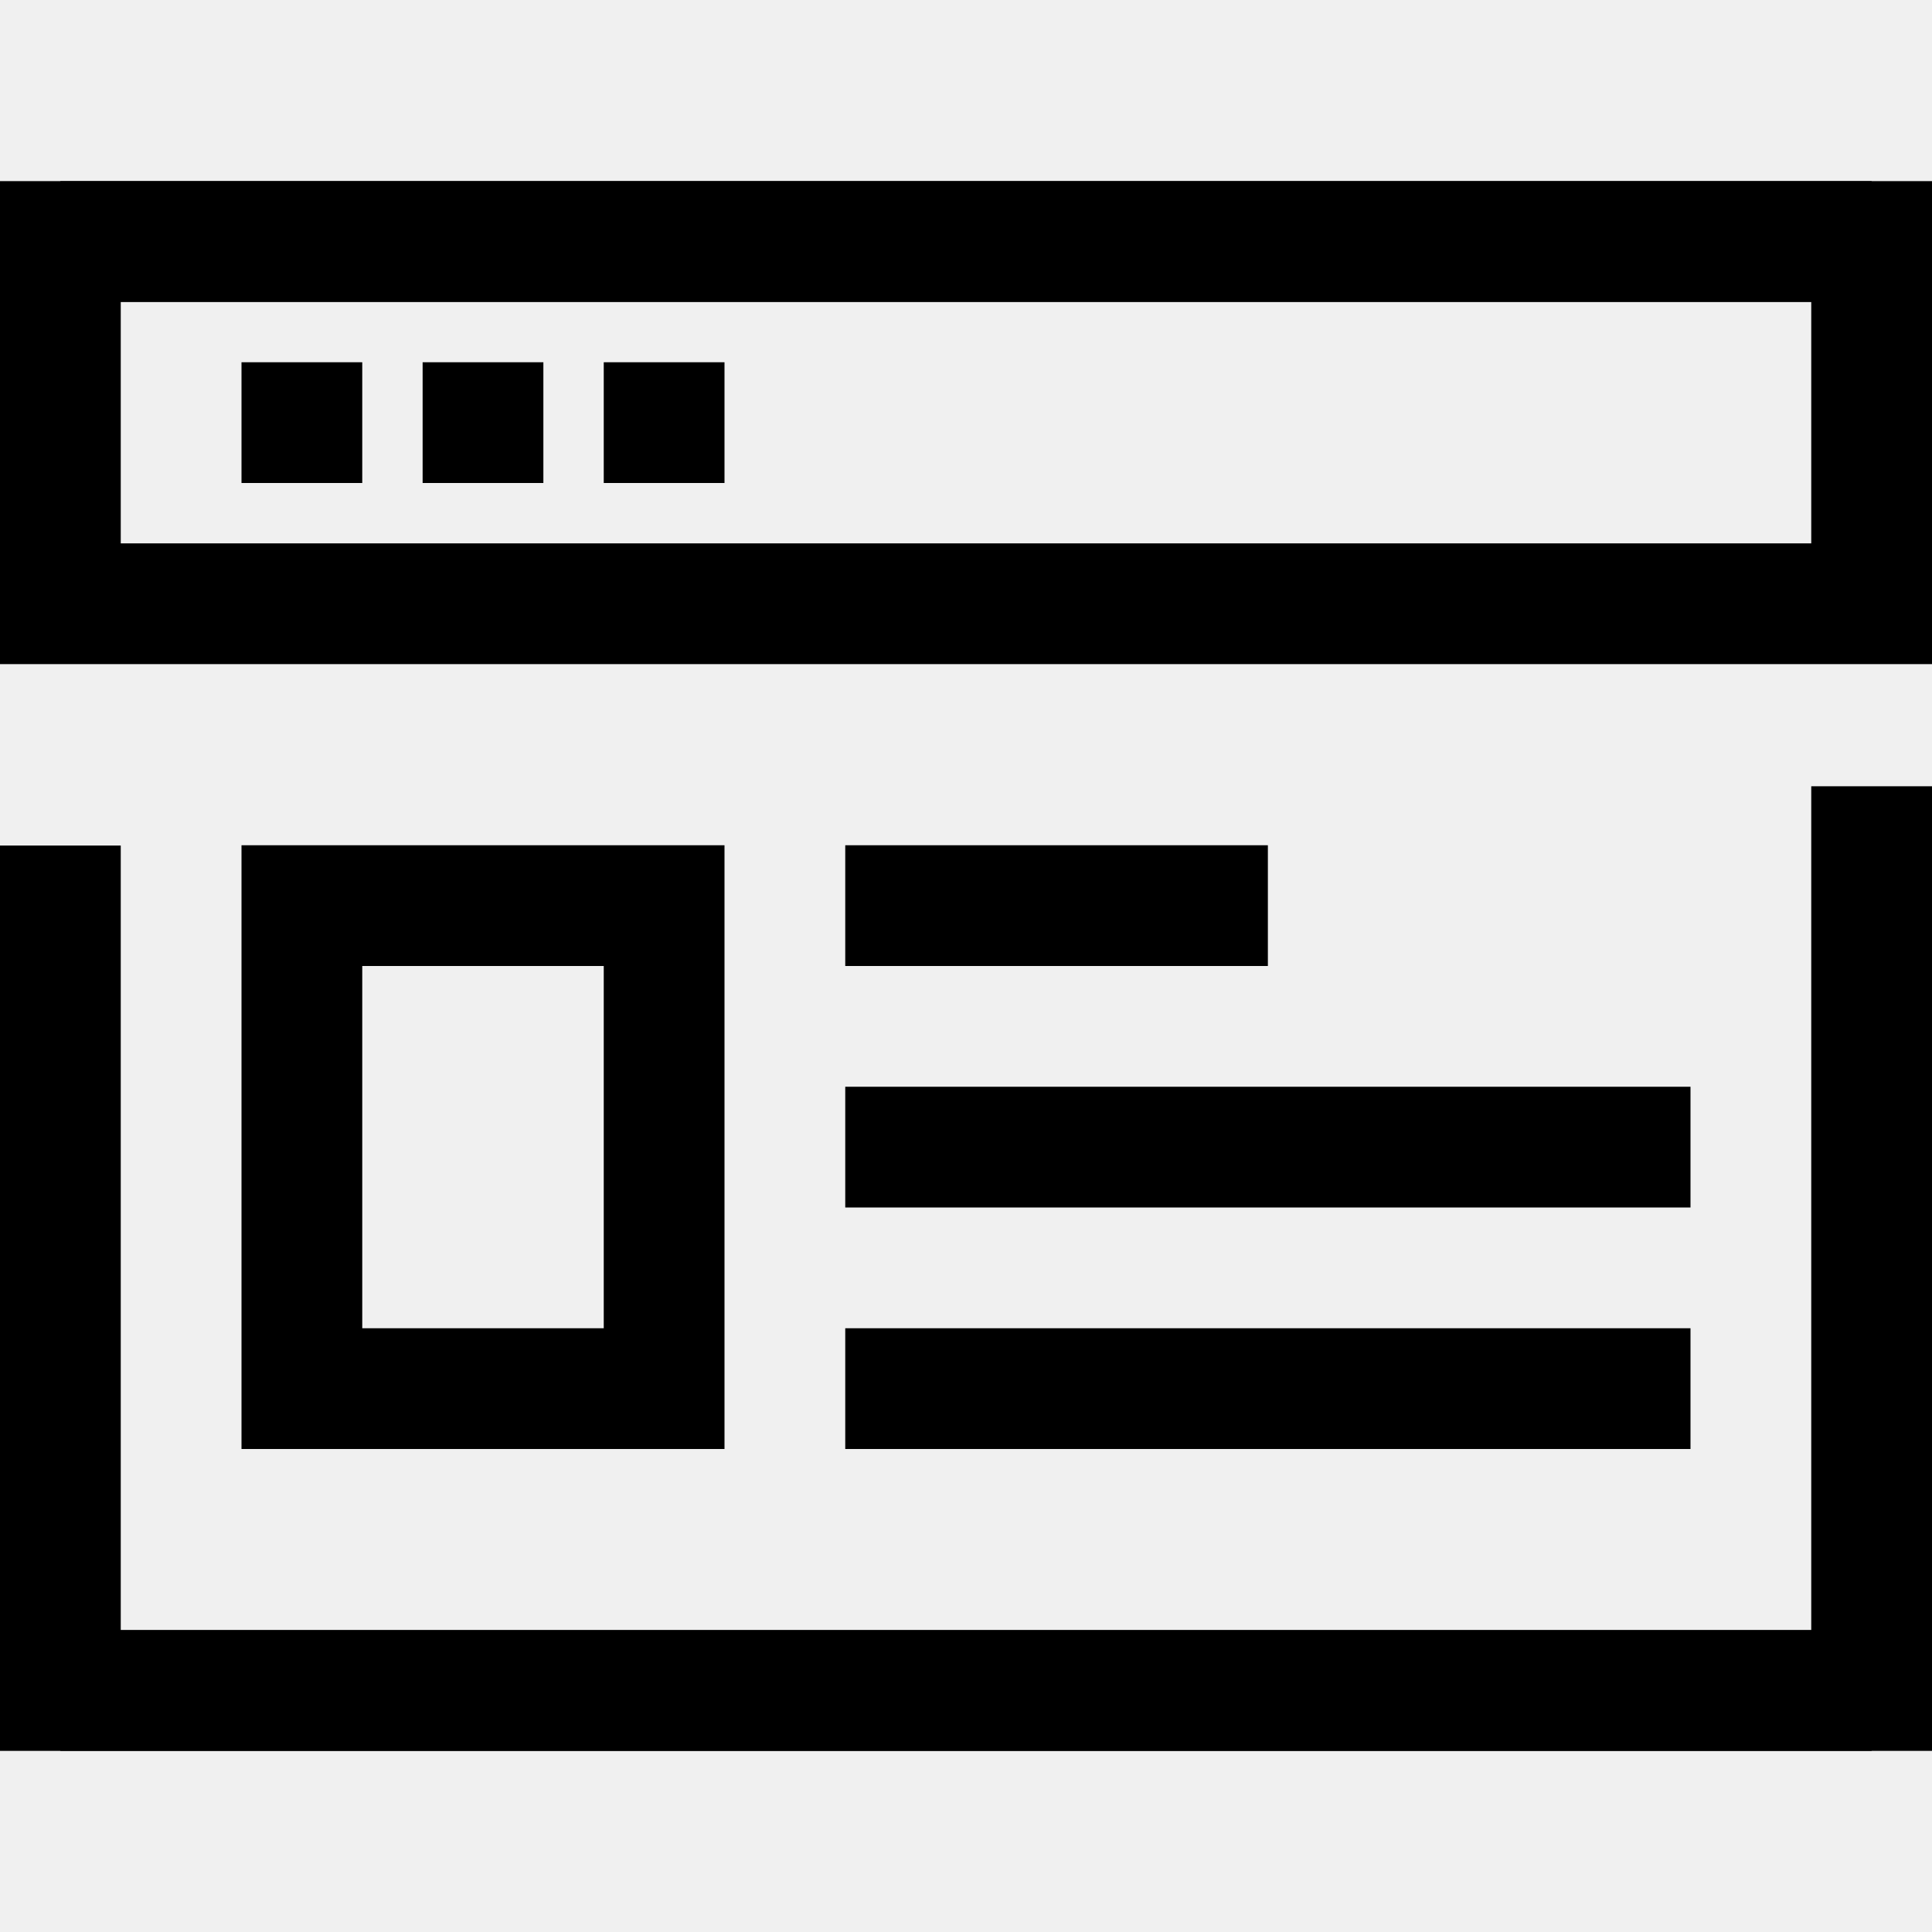
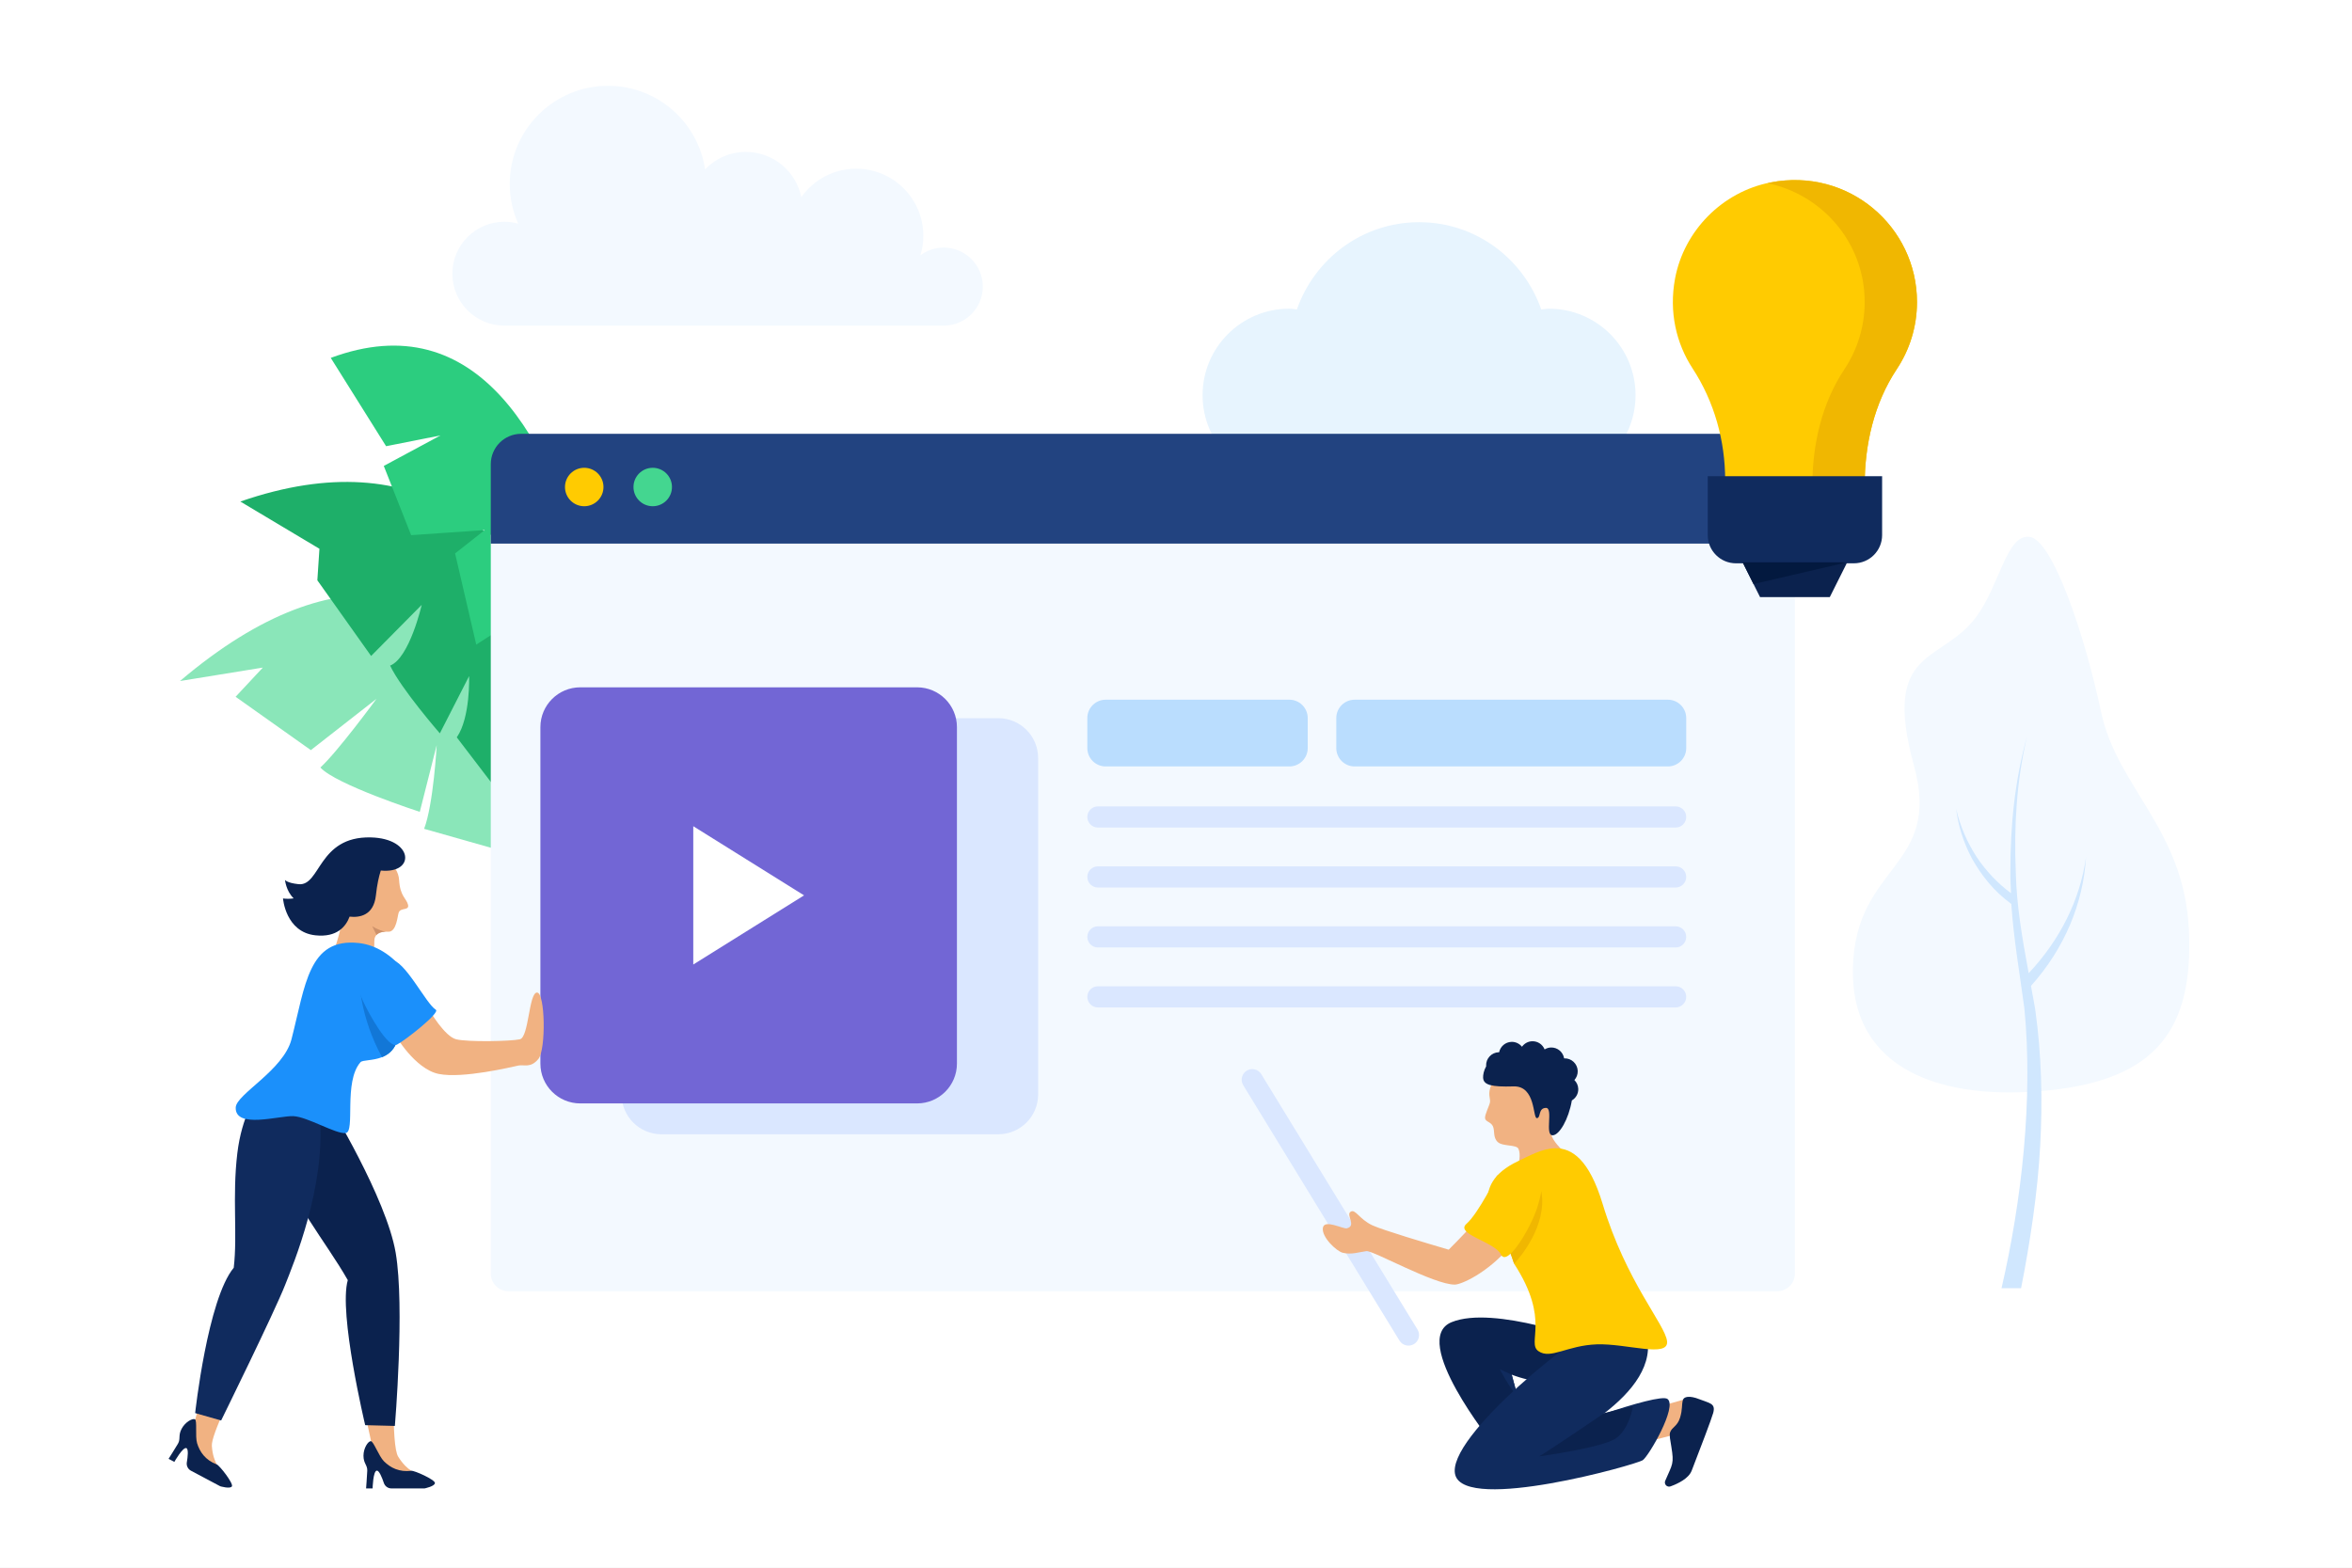
- <svg xmlns="http://www.w3.org/2000/svg" t="1625712907143" class="icon" viewBox="0 0 1024 1024" version="1.1" p-id="2438" width="128" height="128">
-   <defs>
-     <style type="text/css" />
-   </defs>
-   <path d="M32 96l960 0 0 64-960 0 0-64z" p-id="2439" />
-   <path d="M32 864l960 0 0 64-960 0 0-64z" p-id="2440" />
-   <path d="M128 192l64 0 0 64-64 0 0-64z" p-id="2441" />
-   <path d="M224 192l64 0 0 64-64 0 0-64z" p-id="2442" />
-   <path d="M320 192l64 0 0 64-64 0 0-64z" p-id="2443" />
-   <path d="M384 768l-256 0 0-320 256 0 0 320zM192 704l128 0 0-192-128 0 0 192z" p-id="2444" />
-   <path d="M448 448l224 0 0 64-224 0 0-64z" p-id="2445" />
-   <path d="M1024 352l-1024 0 0-256 1024 0 0 256zM64 288l896 0 0-128-896 0 0 128z" p-id="2446" />
-   <path d="M1024 928l-1024 0 0-479.84 64 0 0 415.84 896 0 0-447.264 64 0z" p-id="2447" />
-   <path d="M448 576l448 0 0 64-448 0 0-64z" p-id="2448" />
-   <path d="M448 704l448 0 0 64-448 0 0-64z" p-id="2449" />
+ <svg xmlns="http://www.w3.org/2000/svg" width="600px" height="400px" viewBox="0 0 600 400" version="1.1">
+   <g id="Teamwork-Video-Production" stroke="none" stroke-width="1" fill="none" fill-rule="evenodd">
+     <rect fill="#FFFFFF" x="0" y="0" width="600" height="400" />
+     <g id="plant_24_" transform="translate(45.70157, 87.58145)" fill-rule="nonzero">
+       <path d="M116.645,137.942 C116.645,137.942 83.72,15.299 0.212,86.185 L21.351,82.753 L14.401,90.203 L33.597,103.814 L50.337,90.727 C50.337,90.727 40.456,104.211 36.027,108.249 C39.932,112.601 61.386,119.564 61.386,119.564 L65.702,102.543 C65.702,102.543 64.886,117.595 62.495,123.895 L82.923,129.693 L87.028,118.773 L93.238,129.316 L116.645,137.942 Z" id="Path" fill="#8AE6B9" />
+       <path d="M114.829,141.546 C114.829,141.546 108.397,8.241 15.611,40.387 L35.788,52.441 L35.255,60.483 L48.969,79.792 L61.879,66.741 C61.879,66.741 58.797,80.276 53.821,82.251 C56.624,88.179 66.504,99.533 66.504,99.533 L73.974,84.923 C73.974,84.923 74.335,95.497 70.823,100.556 L84.745,118.783 L90.795,109.995 L86.91,121.546 L114.829,141.546 Z" id="Path" fill="#1EAF69" />
+       <path d="M114.889,141.555 C114.889,141.555 113.363,-23.977 38.677,3.733 L52.792,26.267 L66.667,23.519 L52.203,31.3 L59.179,48.966 L77.958,47.666 L70.392,53.626 L75.791,76.891 L86.197,70.18 C86.197,70.18 84.64,80.651 80.39,84.211 L90.358,107.489 L97.694,101.284 L91.92,111.038 L114.889,141.555 Z" id="Path" fill="#2CCD7F" />
+     </g>
+     <g id="cloud_4_" transform="translate(305.9529, 56.09023)" fill="#E7F4FE" fill-rule="nonzero">
+       <path d="M89.189,22.675 C88.514,22.675 87.879,22.813 87.221,22.873 C82.712,9.941 70.534,0.604 56.054,0.604 C41.575,0.604 29.397,9.942 24.887,22.873 C24.229,22.813 23.593,22.675 22.919,22.675 C10.72,22.675 0.829,32.556 0.829,44.745 C0.829,56.934 10.72,66.816 22.919,66.816 C28.556,66.816 83.552,66.816 89.189,66.816 C101.388,66.816 111.279,56.934 111.279,44.745 C111.279,32.556 101.389,22.675 89.189,22.675 Z" id="Path" />
+     </g>
+     <g id="browser" transform="translate(124.9476, 110.0752)" fill-rule="nonzero">
+       <path d="M332.942,26.381 L332.942,214.878 C332.942,217.362 330.925,219.377 328.439,219.377 L4.755,219.377 C2.268,219.377 0.252,217.362 0.252,214.878 L0.252,26.381 L332.942,26.381 Z" id="Path" fill="#F3F9FF" />
+       <path d="M332.942,8.363 L332.942,28.63 L0.252,28.63 L0.252,8.363 C0.252,4.082 3.725,0.612 8.01,0.612 L325.183,0.612 C329.468,0.612 332.942,4.082 332.942,8.363 Z" id="Path" fill="#224380" />
+       <ellipse id="Oval" fill="#FFCB01" cx="24.091" cy="14.189" rx="4.908" ry="4.904" />
+       <ellipse id="Oval" fill="#44D690" cx="41.564" cy="14.189" rx="4.908" ry="4.904" />
+       <path d="M129.706,179.338 L43.795,179.338 C38.175,179.338 33.62,174.786 33.62,169.172 L33.62,83.335 C33.62,77.719 38.176,73.169 43.795,73.169 L129.706,73.169 C135.326,73.169 139.881,77.72 139.881,83.335 L139.881,169.172 C139.881,174.786 135.325,179.338 129.706,179.338 Z" id="Path" fill="#DAE7FF" />
+       <path d="M108.994,171.465 L23.083,171.465 C17.463,171.465 12.908,166.913 12.908,161.299 L12.908,75.462 C12.908,69.847 17.464,65.296 23.083,65.296 L108.994,65.296 C114.614,65.296 119.169,69.848 119.169,75.462 L119.169,161.299 C119.169,166.913 114.613,171.465 108.994,171.465 Z" id="Path" fill="#7266D5" />
+       <polygon id="Path" fill="#FFFFFF" points="51.906 100.734 51.906 136.026 80.17 118.38" />
+       <g id="Group" transform="translate(152.1885, 68.38095)">
+         <path d="M51.78,17.103 L4.93,17.103 C2.342,17.103 0.243,15.007 0.243,12.42 L0.243,4.761 C0.243,2.175 2.341,0.077 4.93,0.077 L51.78,0.077 C54.369,0.077 56.467,2.174 56.467,4.761 L56.467,12.42 C56.467,15.007 54.369,17.103 51.78,17.103 Z" id="Path" fill="#BADDFE" />
+         <path d="M148.337,17.103 L68.44,17.103 C65.852,17.103 63.753,15.007 63.753,12.42 L63.753,4.761 C63.753,2.175 65.851,0.077 68.44,0.077 L148.337,0.077 C150.925,0.077 153.024,2.174 153.024,4.761 L153.024,12.42 C153.024,15.007 150.925,17.103 148.337,17.103 Z" id="Path" fill="#BADDFE" />
+         <path d="M150.323,32.694 L2.945,32.694 C1.453,32.694 0.243,31.486 0.243,29.995 L0.243,29.995 C0.243,28.504 1.453,27.296 2.945,27.296 L150.322,27.296 C151.814,27.296 153.023,28.504 153.023,29.995 L153.023,29.995 C153.023,31.485 151.814,32.694 150.323,32.694 Z" id="Path" fill="#DAE7FF" />
+         <path d="M150.323,47.994 L2.945,47.994 C1.453,47.994 0.243,46.786 0.243,45.295 L0.243,45.295 C0.243,43.804 1.453,42.596 2.945,42.596 L150.322,42.596 C151.814,42.596 153.023,43.804 153.023,45.295 L153.023,45.295 C153.023,46.786 151.814,47.994 150.323,47.994 Z" id="Path" fill="#DAE7FF" />
+         <path d="M150.323,63.295 L2.945,63.295 C1.453,63.295 0.243,62.086 0.243,60.595 L0.243,60.595 C0.243,59.105 1.453,57.896 2.945,57.896 L150.322,57.896 C151.814,57.896 153.023,59.105 153.023,60.595 L153.023,60.595 C153.023,62.086 151.814,63.295 150.323,63.295 Z" id="Path" fill="#DAE7FF" />
+         <path d="M150.323,78.596 L2.945,78.596 C1.453,78.596 0.243,77.387 0.243,75.897 L0.243,75.897 C0.243,74.406 1.453,73.197 2.945,73.197 L150.322,73.197 C151.814,73.197 153.023,74.406 153.023,75.897 L153.023,75.897 C153.023,77.387 151.814,78.596 150.323,78.596 Z" id="Path" fill="#DAE7FF" />
+       </g>
+     </g>
+     <g id="woman_11_" transform="translate(43, 213.5464)" fill-rule="nonzero">
+       <g id="Group" transform="translate(28.81675, 0)">
+         <g transform="translate(12.60733, 3.598997)" id="Path">
+           <path d="M7.889,0.81 C-2.281,1.744 3.48,11.73 3.105,15.983 C2.731,20.237 0.382,26.663 0.382,26.663 L10.625,28.339 C10.625,28.339 11.113,24.883 11.064,23.082 C11.014,21.282 12.355,20.438 14.572,20.588 C16.789,20.738 16.965,16.426 17.306,15.639 C17.865,14.35 20.029,15.267 19.665,13.701 C19.3,12.136 17.626,11.552 17.392,7.428 C17.158,3.305 12.716,0.366 7.889,0.81 Z" fill="#F1B282" />
+           <path d="M14.004,20.572 C12.943,20.581 12.127,20.862 11.625,21.403 L10.536,19.197 C11.694,19.935 13.332,20.527 14.004,20.572 Z" fill="#CD916A" />
+         </g>
+         <path d="M22.758,0.12 C9.265,-0.184 9.98,12.657 4.323,12.051 C1.325,11.73 0.886,10.96 0.886,10.96 C0.886,10.96 1.13,13.76 3.095,15.675 C2.212,15.807 1.279,15.821 0.377,15.7 C0.377,15.7 1.024,24.285 8.644,25.102 C14.175,25.695 16.443,22.817 17.367,20.334 C19.778,20.609 23.513,20.154 24.077,14.896 C24.378,12.097 24.848,10.056 25.329,8.574 C34.276,9.459 33.704,0.365 22.758,0.12 Z" id="Path" fill="#0B224E" />
+       </g>
+       <path d="M11.044,155.385 C10.947,153.989 12.31,150.44 14.362,145.893 L7.972,144.205 C7.556,145.897 7.101,147.635 6.569,149.443 C5.769,152.167 5.139,153.261 5.04,154.521 C4.942,155.782 9.709,161.662 9.709,161.662 L13.246,161.339 C13.246,161.339 11.355,159.84 11.044,155.385 Z" id="Path" fill="#F1B282" />
+       <path d="M58.588,158.144 C57.643,156.632 57.394,151.081 57.369,144.205 L49.432,144.205 C50.202,147.593 51.039,151.087 51.846,154.997 C52.419,157.778 52.376,159.039 52.882,160.199 C53.388,161.358 60.359,164.313 60.359,164.313 L63.33,162.37 C63.329,162.369 60.956,161.932 58.588,158.144 Z" id="Path" fill="#F1B282" />
+       <path d="M16.167,165.69 C15.767,166.441 13.179,165.675 13.179,165.675 L5.711,161.707 C4.934,161.294 4.515,160.433 4.661,159.565 C4.897,158.165 5.116,156.21 4.559,155.955 C3.68,155.552 1.474,159.456 1.474,159.456 L0.005,158.676 C0.005,158.676 1.688,156.035 2.403,154.81 C3.119,153.585 2.403,152.757 3.337,151.001 C4.271,149.247 6.139,148.274 6.74,148.594 C7.342,148.913 6.747,152.95 7.283,154.704 C7.962,156.926 9.4,159.007 12.308,160.118 C13.053,160.403 16.567,164.938 16.167,165.69 Z" id="Path" fill="#0B224E" />
+       <path d="M67.954,164.84 C67.954,165.692 65.309,166.229 65.309,166.229 L56.85,166.229 C55.97,166.229 55.195,165.665 54.917,164.83 C54.467,163.484 53.742,161.655 53.131,161.691 C52.166,161.748 52.052,166.23 52.052,166.23 L50.389,166.23 C50.389,166.23 50.633,163.108 50.69,161.691 C50.746,160.274 49.724,159.878 49.724,157.891 C49.724,155.903 50.917,154.168 51.598,154.168 C52.28,154.168 53.65,158.013 54.948,159.309 C56.593,160.953 58.839,162.116 61.929,161.732 C62.72,161.633 67.954,163.989 67.954,164.84 Z" id="Path" fill="#0B224E" />
+       <path d="M40.918,68.226 C40.918,68.226 55.55,92.077 57.942,106.107 C60.297,119.917 57.733,150.283 57.733,150.283 L50.161,150.089 C50.161,150.089 43.323,121.444 45.72,113.081 C40.161,103.28 30.569,92.008 29.634,83.913 C29.274,80.794 36.166,70.673 40.918,68.226 Z" id="Path" fill="#0B224E" />
+       <path d="M22.452,66.038 C22.452,66.038 18.69,71.044 17.539,80.733 C16.215,91.883 17.625,101.451 16.627,109.924 C9.948,117.973 6.785,147.008 6.785,147.008 L13.412,148.894 C13.412,148.894 26.998,121.274 29.723,114.347 C31.851,108.938 40.161,89.121 38.577,71.084 C38.577,71.083 30.946,64.624 22.452,66.038 Z" id="Path" fill="#102B5E" />
+       <path d="M66.654,44.401 C66.654,44.401 70.429,50.897 73.366,51.63 C76.302,52.364 87.313,52.154 89.62,51.63 C91.927,51.107 91.882,39.808 93.98,39.703 C96.077,39.599 96.332,54.249 94.339,56.66 C92.346,59.069 90.668,58.022 89.2,58.336 C87.733,58.65 75.034,61.726 68.901,60.469 C62.766,59.212 57.733,50.393 57.733,50.393 C57.733,50.393 61.725,44.296 66.654,44.401 Z" id="Path" fill="#F1B282" />
+       <path d="M63.036,43.143 C62.345,45.819 59.12,45.794 58.765,49.772 C58.663,50.911 58.428,51.862 58.093,52.658 C57.29,54.589 55.911,55.612 54.461,56.188 C52.071,57.138 49.487,56.877 48.963,57.476 C44.56,62.506 47.708,75.239 45.191,75.555 C42.674,75.869 35.455,71.401 31.839,71.244 C28.221,71.087 16.924,74.579 17.133,69.026 C17.26,65.641 29.313,59.545 31.352,51.651 C34.923,37.825 35.665,25.646 48.534,27.071 C57.688,28.083 64.294,38.273 63.036,43.143 Z" id="Path" fill="#1B90FB" />
+       <path d="M58.093,52.658 C57.29,54.589 55.911,55.612 54.461,56.188 C48.857,46.052 48.657,36.643 48.657,36.643 L58.093,52.658 Z" id="Path" fill="#1277D7" />
+       <path d="M56.6,31.318 C60.243,31.279 65.604,42.515 68.174,44.087 C69.381,44.82 60.467,51.841 58.265,52.993 C56.062,54.145 51.029,45.03 49.56,41.782 C48.092,38.534 45.119,31.444 56.6,31.318 Z" id="Path" fill="#1B90FB" />
+     </g>
+     <g id="man_7_" transform="translate(315.8586, 264.8321)" fill-rule="nonzero">
+       <path d="M41.141,77.215 L1.289,12.059 C0.511,10.787 0.912,9.126 2.185,8.349 L2.185,8.349 C3.458,7.571 5.12,7.973 5.898,9.244 L45.751,74.399 C46.529,75.672 46.128,77.333 44.855,78.11 L44.855,78.11 C43.582,78.887 41.919,78.486 41.141,77.215 Z" id="Path" fill="#DAE7FF" />
+       <g id="man_6_" transform="translate(20.71204, 0)">
+         <g id="Group" transform="translate(41.42408, 0)">
+           <path d="M25.082,32.41 C25.082,32.41 17.327,26.877 17.739,24.069 C18.152,21.262 18.416,11.068 14.715,10.186 C11.013,9.304 3.74,9.276 2.512,11.859 C1.356,14.293 2.311,15.467 2.093,16.467 C1.875,17.468 0.756,19.551 0.846,20.48 C0.937,21.409 2.367,21.401 2.868,22.579 C3.37,23.757 2.829,25.405 4.092,26.57 C5.355,27.734 8.865,27.158 9.368,28.296 C10.609,31.096 7.636,37.16 7.636,37.16 L8.146,45.448 C8.147,45.45 20.049,49.705 25.082,32.41 Z" id="Path" fill="#F1B282" />
+           <path d="M24.623,13.005 C24.596,12.116 24.218,11.324 23.631,10.746 C24.182,10.133 24.511,9.32 24.485,8.431 C24.429,6.597 22.897,5.156 21.062,5.211 C21.047,5.211 21.033,5.217 21.017,5.217 C20.749,3.602 19.335,2.389 17.652,2.439 C17.059,2.457 16.515,2.643 16.04,2.93 C15.535,1.675 14.298,0.802 12.866,0.845 C11.784,0.877 10.849,1.431 10.266,2.248 C9.635,1.467 8.668,0.972 7.586,1.005 C6.016,1.053 4.741,2.184 4.439,3.657 C4.405,3.657 4.374,3.648 4.341,3.649 C2.505,3.705 1.063,5.237 1.118,7.069 C1.12,7.122 1.135,7.169 1.138,7.22 C0.497,8.361 0.329,9.448 0.349,10.113 C0.407,12.007 2.439,12.538 8.125,12.366 C13.81,12.194 12.995,20.495 14.061,20.463 C15.127,20.431 14.339,17.908 16.353,17.847 C18.366,17.785 15.973,24.907 18.106,24.842 C19.788,24.791 22.156,20.818 22.988,15.95 C23.993,15.353 24.661,14.256 24.623,13.005 Z" id="Path" fill="#0B224E" />
+         </g>
+         <path d="M39.286,47.491 C39.286,47.491 35.457,51.599 32.996,54.028 C27.352,52.369 16.117,49.011 13.562,47.827 C10.115,46.229 9.198,43.518 7.958,44.359 C6.718,45.201 9.544,47.891 7.046,48.574 C6.092,48.835 1.227,46.125 0.895,48.48 C0.564,50.835 4.339,54.38 5.918,54.801 C8.128,55.39 10.326,54.599 12.011,54.393 C13.696,54.188 29.319,62.997 34.568,62.939 C36.215,62.921 42.832,59.991 48.511,53.361 C54.193,46.728 41.935,45.004 39.286,47.491 Z" id="Path" fill="#F1B282" />
+         <path d="M93.699,92.056 L86.405,94.154 L84.412,102.819 L92.366,100.783 C92.367,100.784 95.491,98.417 93.699,92.056 Z" id="Path" fill="#F1B282" />
+         <path d="M92.752,92.36 C92.976,91.561 94.357,91.151 96.954,92.187 C99.551,93.224 101.15,93.207 100.471,95.685 C100.045,97.241 97.105,104.922 94.978,110.419 C94.21,112.405 91.541,113.708 89.577,114.422 C89.176,114.568 88.726,114.462 88.433,114.151 C88.141,113.841 88.06,113.386 88.23,112.995 C90.116,108.633 90.513,108.697 89.792,104.302 C89.53,102.705 89.233,101.344 89.47,100.646 C89.929,99.288 91.338,99.127 92.016,96.889 C92.694,94.649 92.365,93.741 92.752,92.36 Z" id="Path" fill="#0B224E" />
+         <path d="M33.712,72.531 C22.889,76.984 44.214,103.502 44.214,103.502 L52.283,98.91 C52.283,98.91 50.645,91.492 49.07,85.92 C51.433,86.823 54.992,87.843 59.144,87.899 C66.66,88.001 69.478,77.539 69.478,77.539 C69.478,77.539 44.535,68.078 33.712,72.531 Z" id="Path" fill="#0B224E" />
+         <path d="M88.806,92.115 C87.638,91.245 80.241,93.354 72.481,95.927 C79.857,90.305 85.589,83.183 83.363,75.384 C80.655,67.077 74.19,71.879 74.19,71.879 C67.521,73.717 31.941,101.978 34.68,111.539 C37.419,121.101 80.939,108.868 82.52,107.724 C84.101,106.582 91.391,94.04 88.806,92.115 Z" id="Path" fill="#102B5E" />
+         <path d="M72.718,95.692 C72.718,95.692 58.577,105.335 56.072,106.765 C56.072,106.765 71.98,104.58 75.521,102.253 C79.062,99.926 80.007,94.001 80.007,94.001 L72.718,95.692 Z" id="Path" fill="#0B224E" />
+         <path d="M70.78,78.182 C63.196,78.443 59.015,82.092 55.895,79.922 C52.776,77.753 59.078,72.058 49.689,57.626 C49.297,56.408 48.857,55.183 48.361,53.959 C48.177,53.504 47.784,52.868 47.29,52.09 C44.314,47.405 37.655,37.577 50.711,31.43 C53.469,30.131 56.774,28.213 60.13,28.148 C64.442,28.063 68.838,31.04 72.258,42.327 C78.337,62.392 88.241,73.099 88.703,77.405 C89.164,81.712 78.364,77.92 70.78,78.182 Z" id="Path" fill="#FFCB01" />
+         <path d="M56.634,39.146 C58.198,47.973 51.006,56.206 49.689,57.625 C49.297,56.407 48.857,55.182 48.361,53.958 C48.177,53.504 47.784,52.867 47.29,52.089 C47.296,51.262 47.386,50.41 47.565,49.577 C48.309,46.108 56.634,39.146 56.634,39.146 Z" id="Path" fill="#F0B701" />
+         <path d="M45.307,35.17 C45.307,35.17 40.563,44.776 37.537,47.423 C34.512,50.07 44.771,52.002 46.34,55.273 C47.909,58.545 53.909,48.533 55.565,43.327 C57.221,38.121 60.27,24.715 45.307,35.17 Z" id="Path" fill="#FFCB01" />
+         <path d="M49.071,85.922 C49.071,85.922 47.468,85.194 46.027,84.532 C46.027,84.532 48.59,89.497 50.573,91.441 L49.071,85.922 Z" id="Path" fill="#102B5E" />
+       </g>
+     </g>
+     <g id="bulb_3_" transform="translate(426.623, 45.29323)" fill-rule="nonzero">
+       <path d="M62.406,31.767 C62.406,12.543 44.957,-2.609 25.02,1.261 C12.775,3.637 2.956,13.562 0.68,25.816 C-0.897,34.307 0.986,42.319 5.157,48.708 C10.685,57.175 13.473,67.133 13.473,77.243 L13.473,78.437 L49.061,78.437 L49.061,78.54 C49.061,68.107 51.469,57.606 57.241,48.913 C60.503,43.999 62.406,38.107 62.406,31.767 Z" id="Path" fill="#FFCB01" />
+       <path d="M25.02,1.26 C24.78,1.306 24.557,1.401 24.319,1.453 C38.424,4.419 49.061,16.789 49.061,31.766 C49.061,38.106 47.158,43.998 43.894,48.912 C38.141,57.576 35.736,68.037 35.72,78.436 L49.06,78.436 L49.06,78.539 C49.06,68.107 51.467,57.605 57.239,48.912 C60.503,43.998 62.405,38.106 62.405,31.766 C62.406,12.543 44.957,-2.609 25.02,1.26 Z" id="Path" fill="#F0B701" />
+       <polygon id="Path" fill="#0B224E" points="40.163 107.058 22.369 107.058 17.92 98.169 44.612 98.169" />
+       <path d="M46.305,98.438 L16.227,98.438 C12.249,98.438 9.023,95.215 9.023,91.24 L9.023,76.214 L53.509,76.214 L53.509,91.24 C53.509,95.215 50.283,98.438 46.305,98.438 Z" id="Path" fill="#102B5E" />
+       <polygon id="Path" fill="#03193F" points="44.613 98.172 20.697 103.729 17.921 98.172" />
+     </g>
+     <g id="plant_23_" transform="translate(472.5497, 136.1679)" fill-rule="nonzero">
+       <path d="M50.396,142.006 C77.153,139.157 87.055,126.841 85.843,101.084 C84.631,75.328 67.53,64.864 63.421,45.41 C59.312,25.956 51.073,1.504 45.202,0.808 C39.329,0.112 37.671,12.865 31.713,21.065 C22.81,33.319 7.324,28.67 15.711,59.197 C22.904,85.381 0.665,84.217 0.127,110.927 C-0.398,136.936 22.985,144.924 50.396,142.006 Z" id="Path" fill="#F3F9FF" />
+       <path d="M43.03,192.527 C45.295,181.111 47.304,167.807 47.905,156.205 C48.536,144.624 48.275,132.92 46.609,121.183 C46.274,119.241 45.914,117.317 45.558,115.388 C54.116,105.816 58.882,94.363 59.598,82.52 C58.092,93.427 52.945,103.658 44.971,112.144 C43.373,103.48 41.859,94.91 41.679,86.259 C41.196,74.671 41.878,63.101 44.51,51.9 C41.427,63.004 40.279,74.548 40.305,86.161 C40.268,88.007 40.383,89.871 40.461,91.729 C36.985,89.18 34.035,85.949 31.774,82.617 C29.213,78.681 27.438,74.475 26.461,70.21 C26.986,74.481 28.318,78.79 30.534,82.954 C32.891,87.092 35.887,91.077 40.538,94.476 C41.128,103.381 42.705,112.366 43.874,121.149 C46.137,144.316 43.162,170.344 38.044,192.527 L43.03,192.527 L43.03,192.527 Z" id="Path" fill="#D0E7FE" />
+     </g>
+     <path d="M155.112,21.895 C167.68,21.895 178.059,31.146 179.872,43.199 C182.498,40.471 186.181,38.766 190.268,38.766 C197.254,38.766 203.08,43.726 204.413,50.313 C207.515,45.92 212.624,43.043 218.413,43.043 C227.875,43.043 235.545,50.707 235.545,60.161 C235.545,61.896 235.282,63.569 234.802,65.147 C236.462,63.91 238.515,63.169 240.746,63.169 C246.251,63.169 250.714,67.628 250.714,73.128 C250.714,78.628 246.252,83.087 240.746,83.087 L128.667,83.087 C121.34,83.087 115.4,77.152 115.4,69.832 C115.4,62.512 121.34,56.577 128.667,56.577 C129.887,56.577 131.063,56.755 132.186,57.064 C130.815,53.968 130.039,50.55 130.039,46.946 C130.039,33.111 141.264,21.895 155.112,21.895 Z" id="cloud_3_" fill="#F3F9FF" fill-rule="nonzero" />
+   </g>
</svg>
